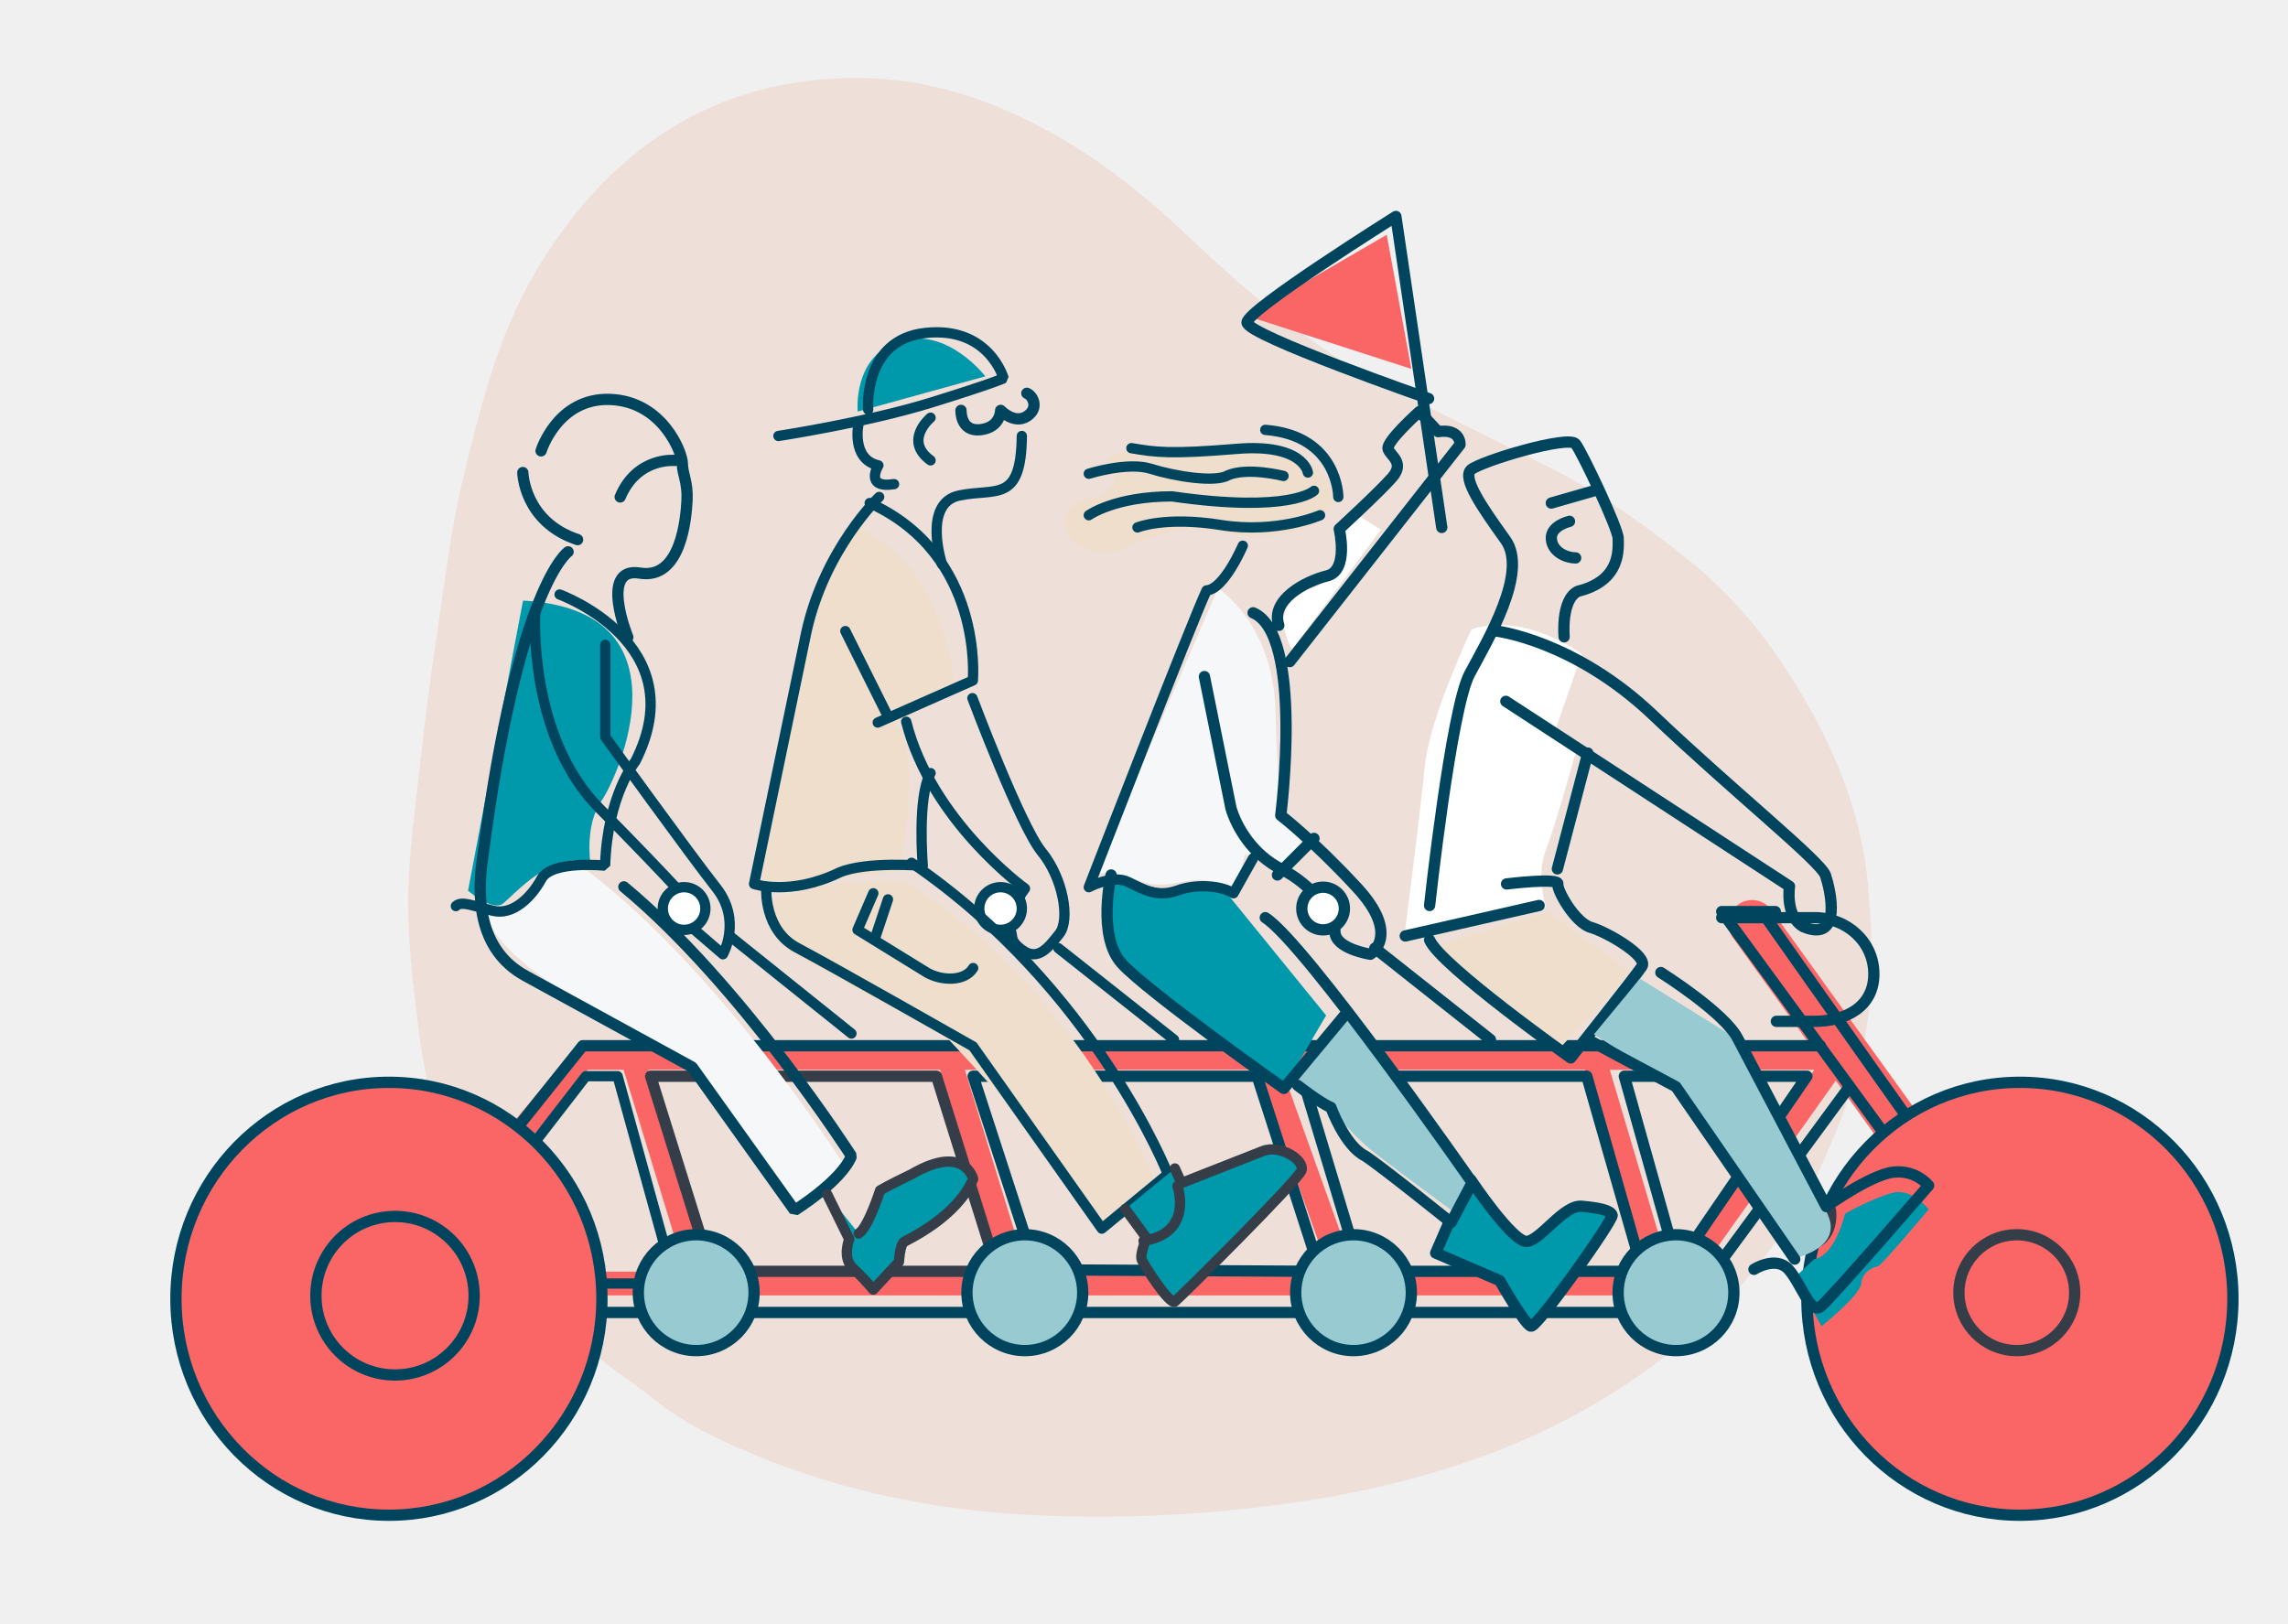
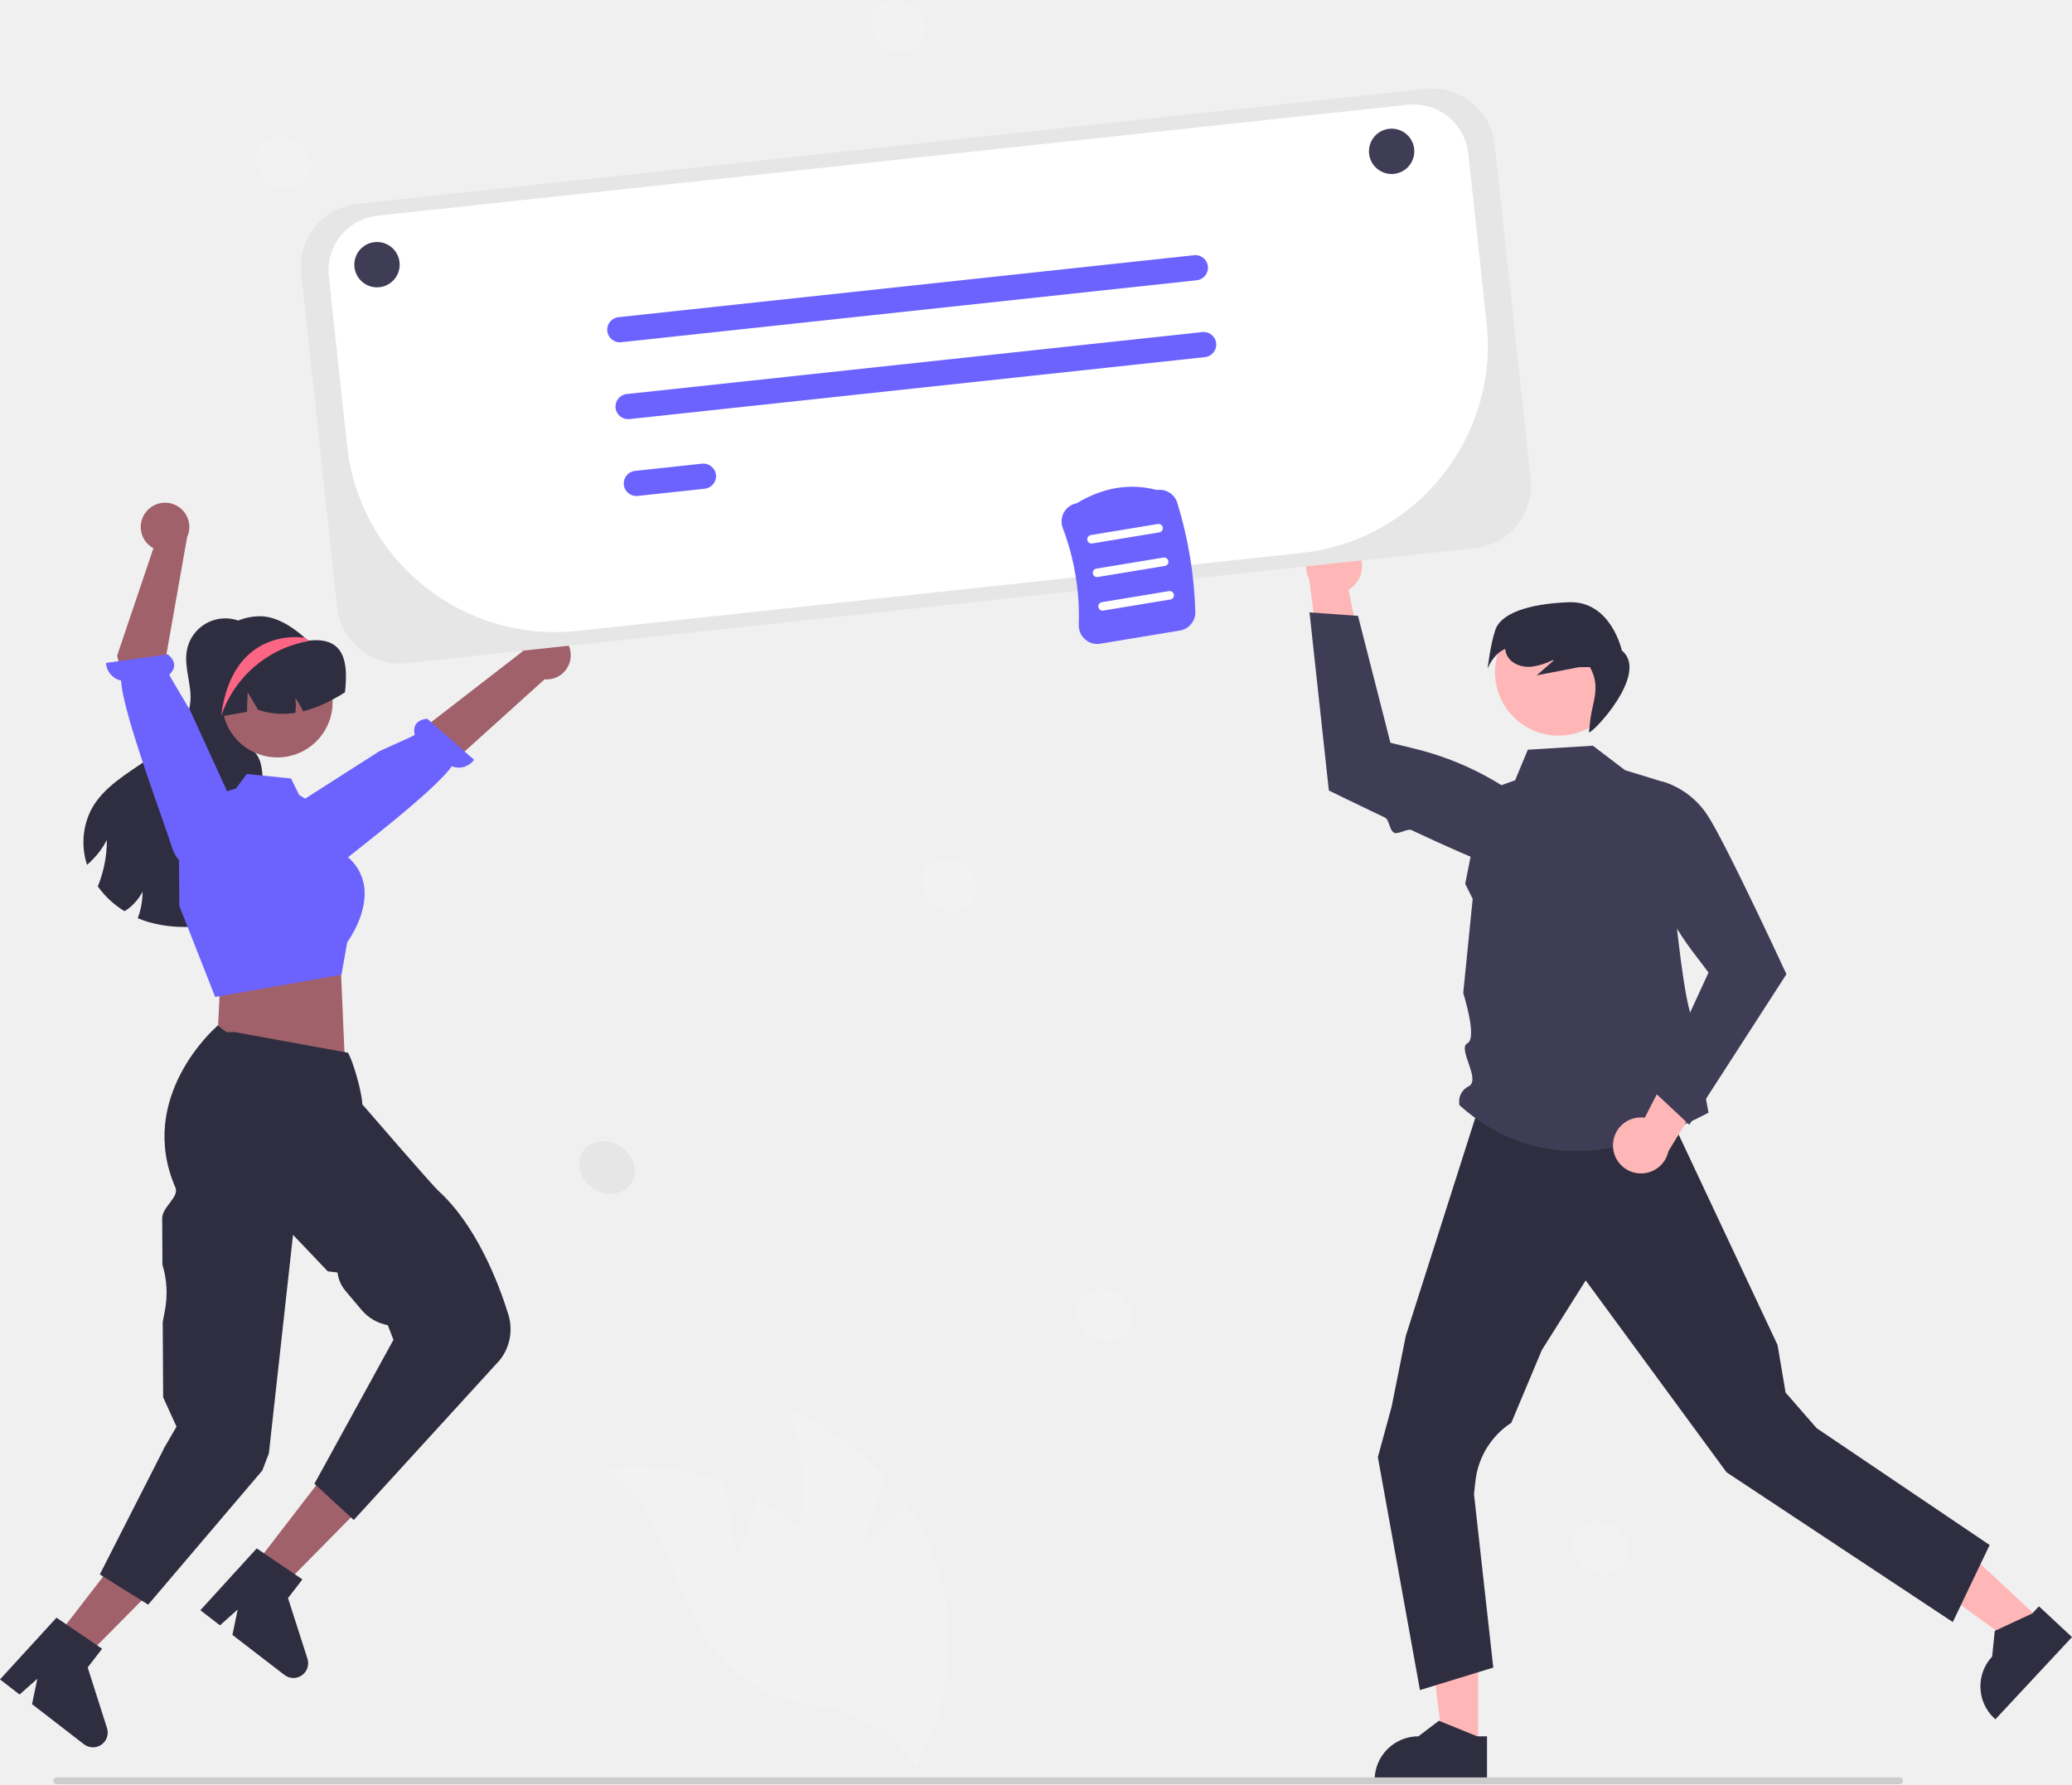
- <svg xmlns="http://www.w3.org/2000/svg" xmlns:xlink="http://www.w3.org/1999/xlink" width="379" height="269" fill="none">
-   <style>.B{stroke-linejoin:round}.C{stroke-linecap:round}.D{stroke:#00455d}.E{stroke-width:1.868}.F{fill-rule:evenodd}.G{stroke-width:1.705}.H{fill:#fff}.I{fill:#0098ab}.J{stroke-linejoin:bevel}.K{fill:#97cad1}.L{stroke:#353e48}.M{fill:#efdecc}</style>
-   <mask id="A" maskUnits="userSpaceOnUse" x="0" y="0" width="379" height="269">
-     <path d="M0 0h378.842v269H0z" class="H" />
-   </mask>
-   <g mask="url(#A)" class="F">
-     <g style="mix-blend-mode:multiply" opacity=".212">
-       <path d="M300.165 196.605c-8.022 13.579-17.061 23.199-28.232 31.023-8.177 5.729-16.944 10.259-26.243 13.651-9.525 3.472-19.412 5.892-29.491 7.422-14.636 2.222-29.335 3.051-44.161 2.396-16.487-.727-32.461-3.869-47.662-10.293-5.581-2.36-11.162-5.015-15.987-8.918-3.65-2.953-7.805-5.367-11.099-8.654-4.792-4.78-9.357-9.879-13.404-15.296-8.142-10.891-12.796-23.303-14.465-36.716-.915-7.339-1.859-14.744-1.812-22.107.051-7.638 1.199-15.269 2.025-22.886.697-6.451 1.505-12.892 2.475-19.306 1.419-9.378 2.461-18.865 4.69-28.053 2.838-11.701 5.761-23.499 12.022-34.017 6.068-10.197 13.881-18.893 24.274-24.752 9.099-5.129 19.111-7.318 29.733-7.168 11.735.164 22.372 3.931 32.289 9.611 7.244 4.149 13.887 9.343 20.051 15.074 5.079 4.72 10.094 9.56 15.576 13.778 5.771 4.441 11.538 8.982 18.151 12.233l28.074 13.966c8.169 4.193 15.642 9.454 22.779 15.235 5.855 4.741 10.86 10.257 15.021 16.43 7.823 11.608 13.605 24.013 14.739 38.248.675 8.464 1.072 16.86-.812 25.17-.917 4.049-2.021 8.087-3.456 11.974-1.747 4.733-3.932 9.301-5.075 11.956z" fill="#e6a386" />
-     </g>
-   </g>
-   <g stroke="#fa6666" class="B">
-     <g stroke-width="3.934">
-       <path d="M304.349 175.292H96.462l-31.029 37.382h212.358l26.558-37.382z" />
-       <path d="M104.748 175.292l11.089 36.372m41.332-36.372l12.097 39.403m40.323-39.403l14.113 39.403m40.324-39.403l11.089 37.382" class="C" />
-     </g>
-     <path d="M290.236 153.065l44.356 61.63" stroke-width="7.868" class="C" />
-   </g>
-   <g class="D E B">
-     <path d="M294.249 169.23h6.3c5.439 0 9.849-2.575 9.849-7.839s-4.41-9.337-9.849-9.337h-15.353" class="C" />
-     <path d="M294.075 151.044h-2.316-6.563l44.979 61.5s2.124 4.532 4.44 2.743.193-4.471-2.703-7.92-39.801-55.923-39.801-55.923" class="C" />
-     <path d="M306.366 180.036l-27.52 37.434H66.231c-4.187-.576-2.463-3.189-2.463-3.189l32.762-41.01h205.016" class="C" />
-     <path d="M299.309 178.323h-30.243l8.803 31.32 21.44-31.32zm-83.671 0l9.733 32.331h46.72l-9.247-32.331h-47.206zm-54.437 0l10.425 32.074 47.036.257-10.425-32.331h-47.036z" />
-   </g>
-   <path d="M107.772 178.323l10.112 32.331h47.349l-10.111-32.331h-47.35z" class="B E L" />
-   <g class="D B">
-     <path d="M70.473 212.674l26.574-34.351h5.257l9.501 34.351H70.473z" class="G" />
-     <g class="E">
-       <path d="M99.708 215.2c0 19.809-15.797 35.867-35.283 35.867S29.142 235.009 29.142 215.2s15.797-35.867 35.283-35.867 35.283 16.058 35.283 35.867zm270.167 0c0 19.809-15.797 35.867-35.283 35.867s-35.283-16.058-35.283-35.867 15.797-35.867 35.283-35.867 35.283 16.058 35.283 35.867z" fill="#fa6666" class="F" />
-       <path d="M78.538 214.695c0 7.254-5.867 13.134-13.105 13.134s-13.105-5.88-13.105-13.134 5.868-13.134 13.105-13.134 13.105 5.88 13.105 13.134z" />
-     </g>
-   </g>
-   <use xlink:href="#C" class="F K" />
-   <use xlink:href="#C" class="B D E" />
-   <use xlink:href="#C" x="54.437" class="F K" />
-   <use xlink:href="#C" x="54.437" class="B D E" />
-   <use xlink:href="#D" class="F K" />
-   <use xlink:href="#D" class="B D E" />
-   <use xlink:href="#C" x="162.302" class="F K" />
-   <g class="B E">
-     <use xlink:href="#C" x="162.302" class="D" />
-     <use xlink:href="#C" x="218.755" class="L" />
-   </g>
-   <g class="F">
-     <path d="M86.639 99.517l-9.109 48.069s4.048 3.499 5.783 2.13 6.796-7.302 12.434-7.15l2.024.152s-.884-6.084 1.871-10.039 15.19-31.641-13.004-33.162z" class="I" />
-     <path d="M102.727 169.371c13.184 8.041 12.135 5.37 13.783 9.039s15.581 22.14 15.581 22.14l7.94-7.178s-19.776-31.477-42.547-48.97c0 0-5.693-1.644-7.791 1.495s-5.843 6.28-9.139 5.532c0 0 .45 7.327 22.173 17.942z" fill="#f6f7f8" />
-     <path d="M125.918 148.013s8.214-3.375 13.591-3.068 9.558-.768 9.558-.768 3.883-20.412-.747-24.248l9.857-5.679s-1.045-20.257-16.129-26.857c0 0-7.617 2.456-12.844 36.219l-3.286 24.401zm1.008 1.681s.152 4.773 2.745 7.082 26.976 14.934 26.976 14.934 15.121 16.013 18.325 21.094 7.473 10.777 7.473 10.777l8.999-7.902s-13.27-32.59-41.792-49.68c0 0-10.067-.154-14.795 1.077s-7.931 2.618-7.931 2.618z" class="M" />
-     <path d="M184.186 146.68s-1.816 6.945 0 10.261 28.376 23.403 28.376 23.403l7.108-12.092-16.647-20.477s-3.741-2.386-5.612-1.095-7.26.479-8.4-.383-4.825.383-4.825.383z" class="I" />
-     <path d="M201.758 97.497s9.282 5.767 9.548 20.764 1.611 17.689 1.611 17.689l2.721 3.706-4.332 4.368-5.123-2.499-1.539 7.498s-2.502-3.408-6.157-3.242-5.965 1.757-10.198 0-6.926-.918-6.926-.918l20.395-47.366z" fill="#f6f7f8" />
-     <path d="M224.903 85.373l-3.52 3.021s1.387 2.913.107 4.748c-1.134 1.625-2.24 4.072-4.373 4.356s-3.733 2.011-4.373 4.384 1.28 5.719 1.28 5.719l14.719-19.853-3.84-2.374z" class="H" />
-     <path d="M220.602 83.37s-2.111 8.376-21.233 4.355c-2.932-1.001-11.144 1.906-13.021 3.024s-8.681 1.331-9.854-3.024 4.01-5.362 5.113-5.362 4.623-2.683 2.16-5.591c-1.407-1.342 4.341-2.907 9.854-1.789s13.725-1.657 19.239-.381 8.328 6.419 7.742 8.768z" class="M" />
-     <path d="M229.704 38.898l-23.139 13.45 27.218 8.777-4.079-22.227z" fill="#fa6666" />
-     <path d="M243.767 104.276s-6.899 14.481-7.717 22.486-3.275 27.313-3.275 27.313l23.271-3.767s-1.637-5.298 0-9.419 5.262-17.306 5.262-17.306l-3.859-2.118 4.561-13.068s-9.238-7.064-18.243-4.121z" class="H" />
-     <path d="M237.816 156.732s15.214 13.683 20.936 16.539l11.322-12.184-13.619-10.043-18.639 5.688z" class="M" />
-     <path d="M142.08 68.197s-.915-9.23 6.954-11.673 14.183 5.837 14.183 5.837l-21.137 5.836zm155.213 143.475l4.435 8.075s6.452-5.152 6.586-7.101 2.151-2.784 2.688-2.784 8.469-9.466 8.469-9.466-2.689-3.481-5.781-2.785-8.064 3.48-8.064 3.48-1.613 7.009-5.108 7.541l-3.225 3.04z" class="I" />
-   </g>
-   <g class="B C D">
-     <path d="M227.735 157.106l19.153 15.155" class="E" />
-     <path d="M205.861 90.424s-3.081 7.225-5.991 7.403c-2.397 5.053-19.515 49.18-19.515 49.18s3.937-2.123 6.505-.875 4.793 2.631 8.217 1.404 7.531-.671 9.244.477l3.252-5.803" class="G" />
-     <path d="M199.508 112.103l4.398 21.82c.917 3.07 3.482 7.635 8.43 10.138s8.796 7.487 8.796 10.321 5.865 3.734 5.865 3.734 5.131-3.099-2.2-11.028-12.644-11.979-12.644-11.979 3.849-30.046-4.581-33.571m6.082 8.083l28.193-35.944s.181-2.719-3.638-2.155l-3.093-3.325s-5.628 5.028-5.178 6.226 2.814 2.256.631 4.732-8.731 8.486-8.731 8.486 1.637 6.894-2 7.778-9.459 4.035-8.004 8.192" class="E" />
-     <path d="M221.686 82.342s0-10.173-12.097-11.114m7.057 7.073s-.713-4.837-11.765-3.927-13.37.575-17.47-.114m25.202 4.605s-5.928-1.519-9.241-.098c-2.093 1.244-8.893.131-12.729-1.087s-10.288.816-10.288.816m37.299 2.835s-3.86 3.75-23.51.917c-9.47 0-13.789 3.124-13.789 3.124m38.307.001s-7.167 3.103-16.432 1.618-13.811.402-13.811.402" class="G" />
-   </g>
-   <use xlink:href="#E" class="F I" />
-   <use xlink:href="#E" class="B C D E" />
-   <use xlink:href="#F" class="F H" />
-   <g class="D">
-     <g class="E">
-       <use xlink:href="#F" class="J" />
-       <path d="M238.824 87.394l-7.6-51.527s-24.659 15.47-24.659 17.571 30.076 12.603 30.076 12.603m-25.036 78.941l6.049-6.062" class="B C" />
-     </g>
-     <g class="G B C">
-       <path d="M145.631 82.342s-8.995 8.568-12.047 22.334l-8.674 41.793s5.943 2.056 14.136-1.902c4.497-1.901 13.813-1.109 13.813-1.109s-.963-11.4 1.285-15.358" />
-       <path d="M145.393 119.724l15.756-6.973s1.886-20.762-17.085-29.399m-4.033 21.217l7.057 14.145m13.988-3.031s7.939 21.133 11.474 25.459 4.765 11.277 2.92 13.593-3.534 4.568-6.147 2.671-1.076-2.569-2.305-3.624 2.766-6.556 2.766-6.556-15.522-11.185-19.672-27.636" />
-     </g>
-   </g>
-   <use xlink:href="#G" class="F H" />
-   <g class="D">
-     <g class="G">
-       <g class="J">
-         <use xlink:href="#G" />
-         <path d="M156.029 93.455s-3.293-10.099 2.888-11.358 10.205 1.279 10.349-9.859m-40.324.001s14.756-2.254 25.413-5.568 11.886-3.997 11.886-3.997-2.416-8.608-12.889-7.515-9.545 12.707-9.545 12.707" class="C" />
-       </g>
-       <path d="M142.214 70.218s-1.287 5.863 3.289 6.895c0 0-2.392 3.881 2.593 3.105m6.048-11.01s-4.536 3.776 0 7.072" class="B C" />
-     </g>
-     <path d="M159.186 67.999s-.14 3.572 3.216 3.202 3.356-3.202 3.356-3.202 2.237 2.34 4.334.986.979-3.449 0-3.818" class="B C E" />
-     <path d="M126.933 147.27s-.415 6.863 5.128 9.783 29.105 16.327 29.105 16.327l21.345 30.201 10.949-9.032s-12.197-30.918-42.465-51.587m24.319 14.144l19.154 15.155" class="G B C" />
-   </g>
-   <use xlink:href="#H" class="F I" />
-   <g class="B C G">
-     <g class="L">
-       <use xlink:href="#H" />
-       <path d="M195.044 196.509s2.747 7.794-5.617 9.093" />
-     </g>
-     <g class="D">
-       <path d="M144.662 148.013l-2.615 6.055 11.539 7.113c2.45 1.376 6.271 1.454 7.615-.782" />
-       <path d="M147.088 149.023l-2.016 6.062" />
-     </g>
-   </g>
-   <g class="J C D">
-     <path d="M94.103 91.435s-8.294 5.552-14.137 50.537c-.942 6.318-.942 15.315 7.069 19.718l27.616 15.123 16.964 23.737s7.729-4.785 9.425-8.997c0 0-18.284-28.523-37.699-44.604" class="E" />
-     <path d="M92.697 98.507s22.468 8.146 12.545 27.657c0 0-4.63 5.58-5.007 17.271 0 0-8.852-.935-10.547 2.183s-4.776 6.079-8.011 5.3-5.239-1.715-6.163-.779" class="G" />
-   </g>
-   <path d="M88.659 101.538s-1.28 20.398 10.628 32.394 17.117 17.993 17.117 17.993l-2.046 1.548 5.395 4.643s3.163-5.61-1.116-11.028-18.372-24.958-18.372-24.958v-15.284" class="B C D G" />
-   <path d="M89.627 74.705s2.736-8.842 11.437-8.52 11.963 8.842 11.963 10.61.932 3.055.776 6.109-1.013 13.182-7.809 12.056-1.998 10.619-1.998 10.619M86.603 78.3s.167 8.14 9.073 11.114m16.129-13.118s-6.258-.636-9.073 6.046" class="E J C D" />
-   <use xlink:href="#I" class="F H" />
-   <use xlink:href="#I" class="D G J" />
-   <path d="M120.878 155.085l20.161 16.166-20.161-16.166z" class="F H" />
-   <path d="M120.878 155.085l20.161 16.166" class="C D G J" />
-   <use xlink:href="#J" class="F I" />
-   <g class="B C">
-     <g class="G L">
-       <use xlink:href="#J" />
-       <path d="M303.293 200.55s.89 5.725-4.992 6.062" />
-     </g>
-     <g class="D E">
-       <path d="M236.808 150.034s3.558-32.636 6.636-38.382 9.745-16.882 5.936-22.189-7.237-10.242-5.714-11.624 16.19-5.809 17.333-4.269 7.049 13.996 7.049 15.659.571 6.966-6.668 8.741c-2.857 1.39-2.285 7.549-2.285 7.549m-11.199-.95s12.903 1.516 25.998 13.987 27.731 24.176 28.501 26.503 2.888 11.221-3.659 8.506c-3.082-1.745-2.311-6.713-2.311-6.713l-46.987-30.643" />
-       <path d="M263.018 124.776l-5.041 19.196m-8.422 2.492s8.692-1.061 8.499 0 2.865 6.464 5.489 7.21 9.577 4.767 8.418 6.491-11.782 15.127-11.782 15.127-21.633-15.346-23.371-19.545m-4.033-.662l22.178-5.051m2.016-66.682l7.057-2.021m-4.044 5.052s-3.165.726-3.007 2.911 2.515 3.151 4.027 3.151" />
-     </g>
-   </g>
-   <path d="M213.622 178.788l6.063 3.724s3.58 5.044 8.051 8.527 12.711 9.511 12.711 9.511l3.417-6.132-21.445-26.198-8.797 10.568zm50.404-7.395l13.334 8.342 19.322 28.898s8.303-1.515 6.254-6.957c-2.156-5.724-16.43-30.283-16.43-30.283l-14.855-9.235-7.625 9.235z" class="F K" />
-   <path d="M290.54 210.324s3.616-2.314 5.71 0 3.616 7.521 5.329 6.171 17.892-20.056 17.892-20.056-2.094-2.683-5.901-2.21-11.055 5.699-11.055 5.699l-14.64-27.808c-2.094-4.263-12.76-10.973-12.76-10.973m-12.097 11.114l14.588 7.802 19.687 28.57m-82.342-28.788s3.821 2.987 5.503 3.636c0 0 2.286 6.363 5.67 8.052 2.738 1.766 14.248 11.038 14.248 11.038l3.492-6.623s-27.679-39.738-34.275-43.894m-25.534-7.072s-2.364 10.087 1.749 14.659 26.865 20.703 26.865 20.703l10.025-12.066" class="B C D E" />
-   <defs>
-     <path id="C" d="M124.91 214.19a9.59 9.59 0 0 1-9.577 9.598 9.59 9.59 0 1 1 0-19.196 9.59 9.59 0 0 1 9.577 9.598z" />
-     <path id="D" d="M233.783 214.19a9.59 9.59 0 0 1-9.577 9.598c-5.289 0-9.576-4.297-9.576-9.598s4.287-9.598 9.576-9.598a9.59 9.59 0 0 1 9.577 9.598z" />
-     <path id="E" d="M243.636 195.499s6.984 10.466 9.312 10.201 6.079-6.094 9.054-5.829 4.785.687 5.044 1.469-12.416 18.668-13.452 18.404-5.173-7.552-5.173-7.552l-10.605-4.57 2.328-5.366" />
-     <path id="F" d="M222.694 150.539c0 1.953-1.579 3.536-3.528 3.536s-3.528-1.583-3.528-3.536 1.579-3.536 3.528-3.536 3.528 1.583 3.528 3.536z" />
-     <path id="G" d="M169.266 150.539c0 1.953-1.58 3.536-3.528 3.536s-3.529-1.583-3.529-3.536 1.58-3.536 3.529-3.536 3.528 1.583 3.528 3.536z" />
-     <path id="H" d="M186.403 200.328l3.507 4.799s-1.158 2.731-.772 3.642 4.645 7.542 5.476 6.891 20.381-20.026 20.967-21.717-3.479-4.362-6.402-3.221l-13.478 5.302-1.087-2.416" />
-     <path id="I" d="M116.845 150.539c0 1.953-1.579 3.536-3.528 3.536s-3.528-1.583-3.528-3.536 1.58-3.536 3.528-3.536 3.528 1.583 3.528 3.536z" />
-     <path id="J" d="M137.007 197.872l3.67 7.458s-1.259 3.1.647 4.852a36.83 36.83 0 0 1 3.324 3.503l4.255-4.582s.152-2.877.856-3.325 8.708-4.085 11.442-10.418c0 0-1.379-5.929-10.171-.809-3.687 1.752-5.247 2.695-5.247 2.695s-1.986 6.198-3.546 7.141" />
-   </defs>
+ <svg xmlns="http://www.w3.org/2000/svg" data-name="Layer 1" width="731.077" height="629.614" viewBox="0 0 731.077 629.614">
+   <path d="M538.567,682.174l7.985-26.005A87.77,87.77,0,0,0,511.468,632.663c13.124,21.743.407,50.108,5.706,74.946a52.794,52.794,0,0,0,28.277,35.978l12.117,15.014a88.466,88.466,0,0,0,6.502-73.787,85.453,85.453,0,0,0-9.894-19.018C546.976,674.261,538.567,682.174,538.567,682.174Z" transform="translate(-234.4615 -135.193)" fill="#f2f2f2" />
+   <path d="M494.662,685.496,490.211,658.66a87.77,87.77,0,0,0-41.885-5.392c21.444,13.608,22.711,44.667,38.532,64.535A52.794,52.794,0,0,0,528.213,737.394l17.541,8.034a88.466,88.466,0,0,0-27.088-68.942,85.453,85.453,0,0,0-17.337-12.609C498.659,674.664,494.662,685.496,494.662,685.496Z" transform="translate(-234.4615 -135.193)" fill="#f2f2f2" />
+   <polygon points="521.537 616.734 509.237 616.733 503.386 569.293 521.539 569.294 521.537 616.734" fill="#ffb6b6" />
+   <path d="M759.135,763.849l-39.658-.001v-.502a15.437,15.437,0,0,1,15.436-15.436h.001l7.244-5.496,13.516,5.497,3.462 0Z" transform="translate(-234.4615 -135.193)" fill="#2f2e41" />
+   <polygon points="720.217 571.872 711.831 580.869 673.137 552.804 685.514 539.526 720.217 571.872" fill="#ffb6b6" />
+   <path d="M965.538,712.899l-27.04,29.01-.367-.342a15.437,15.437,0,0,1-.768-21.816l.001-.001.919-9.046,13.236-6.14,2.36-2.532Z" transform="translate(-234.4615 -135.193)" fill="#2f2e41" />
+   <path d="M936.479,680.403l-13,27.189L843.65,654.738l-11.613-15.823-38.079-51.882-15.479,24.561-10.771,25.675,0,0a28.302,28.302,0,0,0-12.675,20.654l-.493,4.546,6.806,61.182-25.868,7.943-14.856-82.19,4.856-17.81,5-25,25.174-79h67.364l38.638,82.242,2.824,16.758,10.955,12.573Z" transform="translate(-234.4615 -135.193)" fill="#2f2e41" />
+   <path d="M796.483,398.341l11.34,8.635,13.676,4.203s5.654,79.528,10.748,84.623.5,5.231,1.524,11.849,3.512,20.184,3.512,20.184c-34.387,18.203-64.032,18.691-87.845-2.609a5.931,5.931,0,0,1,3.236-6.695c4.432-2.352-4.086-13.328-.464-15.163s-1.472-17.755-1.472-17.755l3.342-33.216-2.64-5.31,6.443-32.489,11.18-4.083,4.466-10.76Z" transform="translate(-234.4615 -135.193)" fill="#3f3d56" />
+   <path d="M803.587,539.69a9.83,9.83,0,0,1,11.207-10.08l15.982-31.064,8.904,15.82L823.139,541.439a9.884,9.884,0,0,1-19.551-1.749Z" transform="translate(-234.4615 -135.193)" fill="#ffb6b6" />
+   <path d="M830.502,532.091l34.278-53.127-.113-.244c-.129-.28-7.892-17.045-15.413-32.4-1.158-2.365-2.311-4.696-3.429-6.928q-.724-1.445-1.426-2.83c-3.159-6.228-5.919-11.375-7.566-13.82a29.015,29.015,0,0,0-15.375-11.664l-.159-.041-.151.063a14.724,14.724,0,0,0-8.763,16.198,104.296,104.296,0,0,0,19.353,43.755l5.557,7.325-19.312,41.985Z" transform="translate(-234.4615 -135.193)" fill="#3f3d56" />
+   <path d="M712.628,328.445a9.83,9.83,0,0,1-2.359,14.888l7.146,34.195-16.879-6.683-4.198-31.448A9.884,9.884,0,0,1,712.628,328.445Z" transform="translate(-234.4615 -135.193)" fill="#ffb6b6" />
+   <path d="M696.505,351.296l6.826,62.857.242.119c.199.098,8.847,4.339,19.461,9.391,1.791.852,1.534,4.543,3.405,5.426,1.289.608,4.693-1.597,5.996-.988,11.602,5.426,23.334,10.702,28.01,12.131a29.015,29.015,0,0,0,19.289-.621l.149-.068.078-.144a14.724,14.724,0,0,0-3.392-18.101A104.296,104.296,0,0,0,733.982,399.492l-8.929-2.191-11.436-44.776Z" transform="translate(-234.4615 -135.193)" fill="#3f3d56" />
+   <circle cx="549.931" cy="237.156" r="22.431" fill="#ffb6b6" />
+   <path d="M762.123,357.318c1.845-5.367,11.027-9.089,25.914-9.606S806.699,364.738,806.699,364.738c9.938,8.062-10.612,29.645-11.606,28.868l.447-4.055c.74-6.717,3.885-11.958-.115-18.958l-3.841.044q-7.441,1.431-14.882,2.862l5.873-5.171-.166-.256a22.726,22.726,0,0,1-8.017,2.434c-3.157.186-6.607-1.071-8.119-3.848a6.466,6.466,0,0,1-.725-2.46c-4.257,1.701-6.203,6.948-6.203,6.948S760.278,362.685,762.123,357.318Z" transform="translate(-234.4615 -135.193)" fill="#2f2e41" />
+   <path d="M324.835,358.664a12.015,12.015,0,0,0-.981-1.099c.085-.117.171-.245.256-.363Z" transform="translate(-234.4615 -135.193)" fill="#2f2e41" />
+   <path d="M329.197,448.88c-3.669,6.517-10.997,10.154-18.261,11.936a45.628,45.628,0,0,1-24.821-.48c-1.024-.331-2.048-.715-3.04-1.141a26.191,26.191,0,0,0,1.131-3.893,26.702,26.702,0,0,0,.555-5.45,17.207,17.207,0,0,1-3.104,4.277,15.695,15.695,0,0,1-3.253,2.613,31.947,31.947,0,0,1-9.44-8.768c.16-.395.32-.789.469-1.184a42.552,42.552,0,0,0,1.835-6.336,43.324,43.324,0,0,0,.907-8.864,27.851,27.851,0,0,1-5.056,6.954,22.669,22.669,0,0,1-1.941,1.845,25.523,25.523,0,0,1,1.536-19.637c4.224-7.808,12.416-12.448,19.711-17.493,7.306-5.045,14.613-11.872,15.231-20.735.416-5.984-2.357-11.978-1.248-17.866a13.804,13.804,0,0,1,23.445-7.093c-4.139,5.866-8.256,11.936-9.93,18.911-1.707,7.104-.309,15.434,5.291,20.138,1.92,1.621,4.277,2.773,5.76,4.8,1.973,2.688,1.984,6.272,2.304,9.578.64,6.432,2.741,12.618,3.872,18.986C332.291,436.336,332.355,443.237,329.197,448.88Z" transform="translate(-234.4615 -135.193)" fill="#2f2e41" />
+   <polygon points="19.519 578.195 29.254 585.716 62.898 551.747 48.53 540.646 19.519 578.195" fill="#a0616a" />
+   <path d="M254.395,706.039l16.098,10.972-5.094,6.593,6.823,21.409a5.204,5.204,0,0,1-8.141,5.699l-18.32-14.156,1.881-8.961-6.272,5.569-6.907-5.337Z" transform="translate(-234.4615 -135.193)" fill="#2f2e41" />
+   <path d="M303.369,377.614a23.236,23.236,0,1,0,39.966-16.117l-.112-.111c-.186-.195-.372-.39-.567-.576a.009.009,0,0,1-.009-.009c-.242-.223-.483-.446-.734-.66-4.09-3.588-9.837-7.482-15.702-7.482C313.375,352.659,303.369,364.778,303.369,377.614Z" transform="translate(-234.4615 -135.193)" fill="#2f2e41" />
+   <path d="M435.811,365.681a8.511,8.511,0,0,1-9.217,9.24l-57.538,51.951-9.902-15.638,59.672-46.149a8.557,8.557,0,0,1,16.985.596Z" transform="translate(-234.4615 -135.193)" fill="#a0616a" />
+   <path d="M344.465,442.554s2.141,3.954,9.454-2.151c5.854-4.888,33.903-26.107,39.945-34.803a6.686,6.686,0,0,0,7.872-2.286L385.18,388.814c-4.954.57-4.847,3.898-4.332,5.787l-12.489,5.658-32.25,20.61,6.756,18.854Z" transform="translate(-234.4615 -135.193)" fill="#6c63ff" />
+   <polygon points="78.761 343.789 77.555 349.532 76.531 370.716 121.615 373.194 120.215 340.612 115.845 333.432 78.761 343.789" fill="#a0616a" />
+   <circle cx="97.868" cy="247.797" r="19.484" fill="#a0616a" />
+   <path d="M297.738,454.858l-.12-16.196a25.776,25.776,0,0,1,19.962-25.124l.074-.017,3.853-5.191,15.653,1.566,2.869,5.864,11.343,6.754,4.367,14.039a16.602,16.602,0,0,1,7.174,11.119c1.483,9.471-5.148,18.946-5.937,20.033l-2.032,11.446-44.21,7.801-.359.045Z" transform="translate(-234.4615 -135.193)" fill="#6c63ff" />
+   <path d="M356.173,379.517a66.428,66.428,0,0,1-7.061,3.893,40.632,40.632,0,0,1-7.701,2.784,26.617,26.617,0,0,0-2.773-4.725,17.184,17.184,0,0,1,.021,5.28,27.507,27.507,0,0,1-13.13-1.077l-3.669-6.154-.277,6.869c-3.04.555-6.069,1.077-9.109,1.621-.181.021-.363.064-.533.096-1.888-8.512.789-17.887,6.741-23.562a21.445,21.445,0,0,1,22.527-4.373c.48.192.971.405,1.44.629a.01.01,0,0,0,.011.011c.277.139.512.469.821.437C356.791,359.762,357.218,370.087,356.173,379.517Z" transform="translate(-234.4615 -135.193)" fill="#2f2e41" />
+   <polygon points="89.297 553.071 99.047 560.572 132.623 526.535 118.233 515.464 89.297 553.071" fill="#a0616a" />
+   <path d="M325.042,681.594,341.162,692.533l-5.081,6.603,6.866,21.395a5.204,5.204,0,0,1-8.129,5.715l-18.349-14.119,1.863-8.965-6.261,5.581-6.918-5.323Z" transform="translate(-234.4615 -135.193)" fill="#2f2e41" />
+   <path d="M292.12,646.722l-0-.127,4.621-7.963-4.718-10.365-.142-26.631.765-3.998a33.632,33.632,0,0,0-.872-16.158l0,0-.086-16.21c-.166-4.061,6.125-7.632,4.658-11.018-13.866-31.999,14.16-56.41,14.349-56.606l.573-.595,3.107,2.354,2.958.004,39.912,7.273.288.537c1.57,2.944,4.599,13.093,4.779,17.686,1.989,2.303,24.647,28.521,26.661,30.343,13.611,12.315,21.404,32.698,24.837,43.753a17.555,17.555,0,0,1-3.006,16.143L359.276,671.582l-13.866-12.8,27.881-50.805-2.01-5.155a15.843,15.843,0,0,1-9.237-5.366l-5.646-6.701a12.529,12.529,0,0,1-2.86-6.517l-3.424-.412L337.851,570.95l-8.508,77.052-2.313,6.087-40.284,47.359L269.679,690.781Z" transform="translate(-234.4615 -135.193)" fill="#2f2e41" />
+   <path d="M285.968,315.87a8.511,8.511,0,0,0,2.623,12.785l-12.809,37.922,10.46,40.187,16.866-7.625-10.408-30.312,7.787-44.122a8.557,8.557,0,0,0-14.519-8.835Z" transform="translate(-234.4615 -135.193)" fill="#a0616a" />
+   <path d="M301.407,439.876s-3.961,2.127-6.716-6.992c-2.206-7.301-17.216-46.94-17.486-57.526a6.686,6.686,0,0,1-5.321-6.236l21.8-3.017c3.825,3.198,1.908,5.92.439,7.215l7.425,12.577,15.519,33.953L304.297,438.389Z" transform="translate(-234.4615 -135.193)" fill="#6c63ff" />
+   <path d="M312.468,388.005A39.634,39.634,0,0,1,342.982,361.488c.028-.009.121-.046.242-.102.074-.047.167-.093.26-.139-.279-.158-.548-.297-.827-.437a.009.009,0,0,1-.009-.009c-.242-.223-.483-.446-.734-.66l-.706.028S316.381,356.237,312.468,388.005Z" transform="translate(-234.4615 -135.193)" fill="#fd6584" />
+   <ellipse cx="624.318" cy="599.483" rx="8.857" ry="10.195" transform="translate(-455.0757 652.0179) rotate(-56.36398)" fill="#f2f2f2" />
+   <ellipse cx="569.318" cy="447.483" rx="8.857" ry="10.195" transform="translate(-353.0592 538.4215) rotate(-56.36398)" fill="#f2f2f2" />
+   <ellipse cx="799.318" cy="681.483" rx="8.857" ry="10.195" transform="translate(-445.2818 834.2972) rotate(-56.36398)" fill="#f2f2f2" />
+   <ellipse cx="334.318" cy="192.483" rx="8.857" ry="10.195" transform="translate(-245.583 229.0152) rotate(-56.36398)" fill="#f2f2f2" />
+   <ellipse cx="551.318" cy="144.483" rx="8.857" ry="10.195" transform="translate(-108.8191 388.2715) rotate(-56.36398)" fill="#f2f2f2" />
+   <ellipse cx="448.618" cy="547.197" rx="8.857" ry="10.195" transform="translate(-489.9215 482.4108) rotate(-56.36398)" fill="#e6e6e6" />
+   <path d="M904.729,764.807h-650.294a1.191,1.191,0,0,1,0-2.381h650.294a1.191,1.191,0,0,1,0,2.381Z" transform="translate(-234.4615 -135.193)" fill="#ccc" />
+   <path d="M375.47,369.355a22.24,22.24,0,0,1-22.045-19.831L340.73,231.618a22.23,22.23,0,0,1,19.701-24.455l376.954-40.588a22.23,22.23,0,0,1,24.456,19.7L774.536,304.181a22.231,22.231,0,0,1-19.701,24.456l-.054-.497.054.497L377.881,369.225A22.494,22.494,0,0,1,375.47,369.355Z" transform="translate(-234.4615 -135.193)" fill="#e6e6e6" />
+   <path d="M733.233,172.048a19.852,19.852,0,0,0-2.12.114L367.749,211.287a19.459,19.459,0,0,0-17.264,21.431l6.419,59.615a73.811,73.811,0,0,0,81.29,65.486L693.699,330.308A73.587,73.587,0,0,0,758.986,249.265l-6.443-59.838a19.463,19.463,0,0,0-19.31-17.378Z" transform="translate(-234.4615 -135.193)" fill="#fff" />
+   <path d="M656.714,234.09l-203.088,21.867a4.444,4.444,0,1,1-.952-8.838l203.088-21.867a4.444,4.444,0,1,1,.952,8.838Z" transform="translate(-234.4615 -135.193)" fill="#6c63ff" />
+   <path d="M659.634,261.213l-203.088,21.867a4.444,4.444,0,0,1-.952-8.838l203.088-21.867a4.444,4.444,0,0,1,.952,8.838Z" transform="translate(-234.4615 -135.193)" fill="#6c63ff" />
+   <path d="M483.133,307.654l-23.667,2.548a4.444,4.444,0,0,1-.952-8.838l23.667-2.548a4.444,4.444,0,1,1,.952,8.838Z" transform="translate(-234.4615 -135.193)" fill="#6c63ff" />
+   <circle cx="133.018" cy="93.4" r="8" fill="#3f3d56" />
+   <circle cx="491.018" cy="53.4" r="8" fill="#3f3d56" />
+   <path d="M617.323,360.829a6.587,6.587,0,0,1-2.236-5.196,87.659,87.659,0,0,0-5.63-34.077,6.587,6.587,0,0,1,.446-5.639,6.439,6.439,0,0,1,4.449-3.13c9.299-5.611,18.831-7.187,28.338-4.681a6.515,6.515,0,0,1,7.163,4.491,144.983,144.983,0,0,1,6.365,38.525,6.514,6.514,0,0,1-5.446,6.575l-28.133,4.648A6.438,6.438,0,0,1,617.323,360.829Z" transform="translate(-234.4615 -135.193)" fill="#6c63ff" />
+   <path d="M619.821,326.974l23.679-3.912a1.5,1.5,0,1,0-.489-2.96l-23.679,3.912a1.5,1.5,0,0,0,.489,2.96Z" transform="translate(-234.4615 -135.193)" fill="#fff" />
+   <path d="M621.777,338.813l23.679-3.912a1.5,1.5,0,0,0-.489-2.96l-23.679,3.912a1.5,1.5,0,1,0,.489,2.96Z" transform="translate(-234.4615 -135.193)" fill="#fff" />
+   <path d="M623.733,350.653l23.679-3.912a1.5,1.5,0,0,0-.489-2.96l-23.679,3.912a1.5,1.5,0,1,0,.489,2.96Z" transform="translate(-234.4615 -135.193)" fill="#fff" />
</svg>
